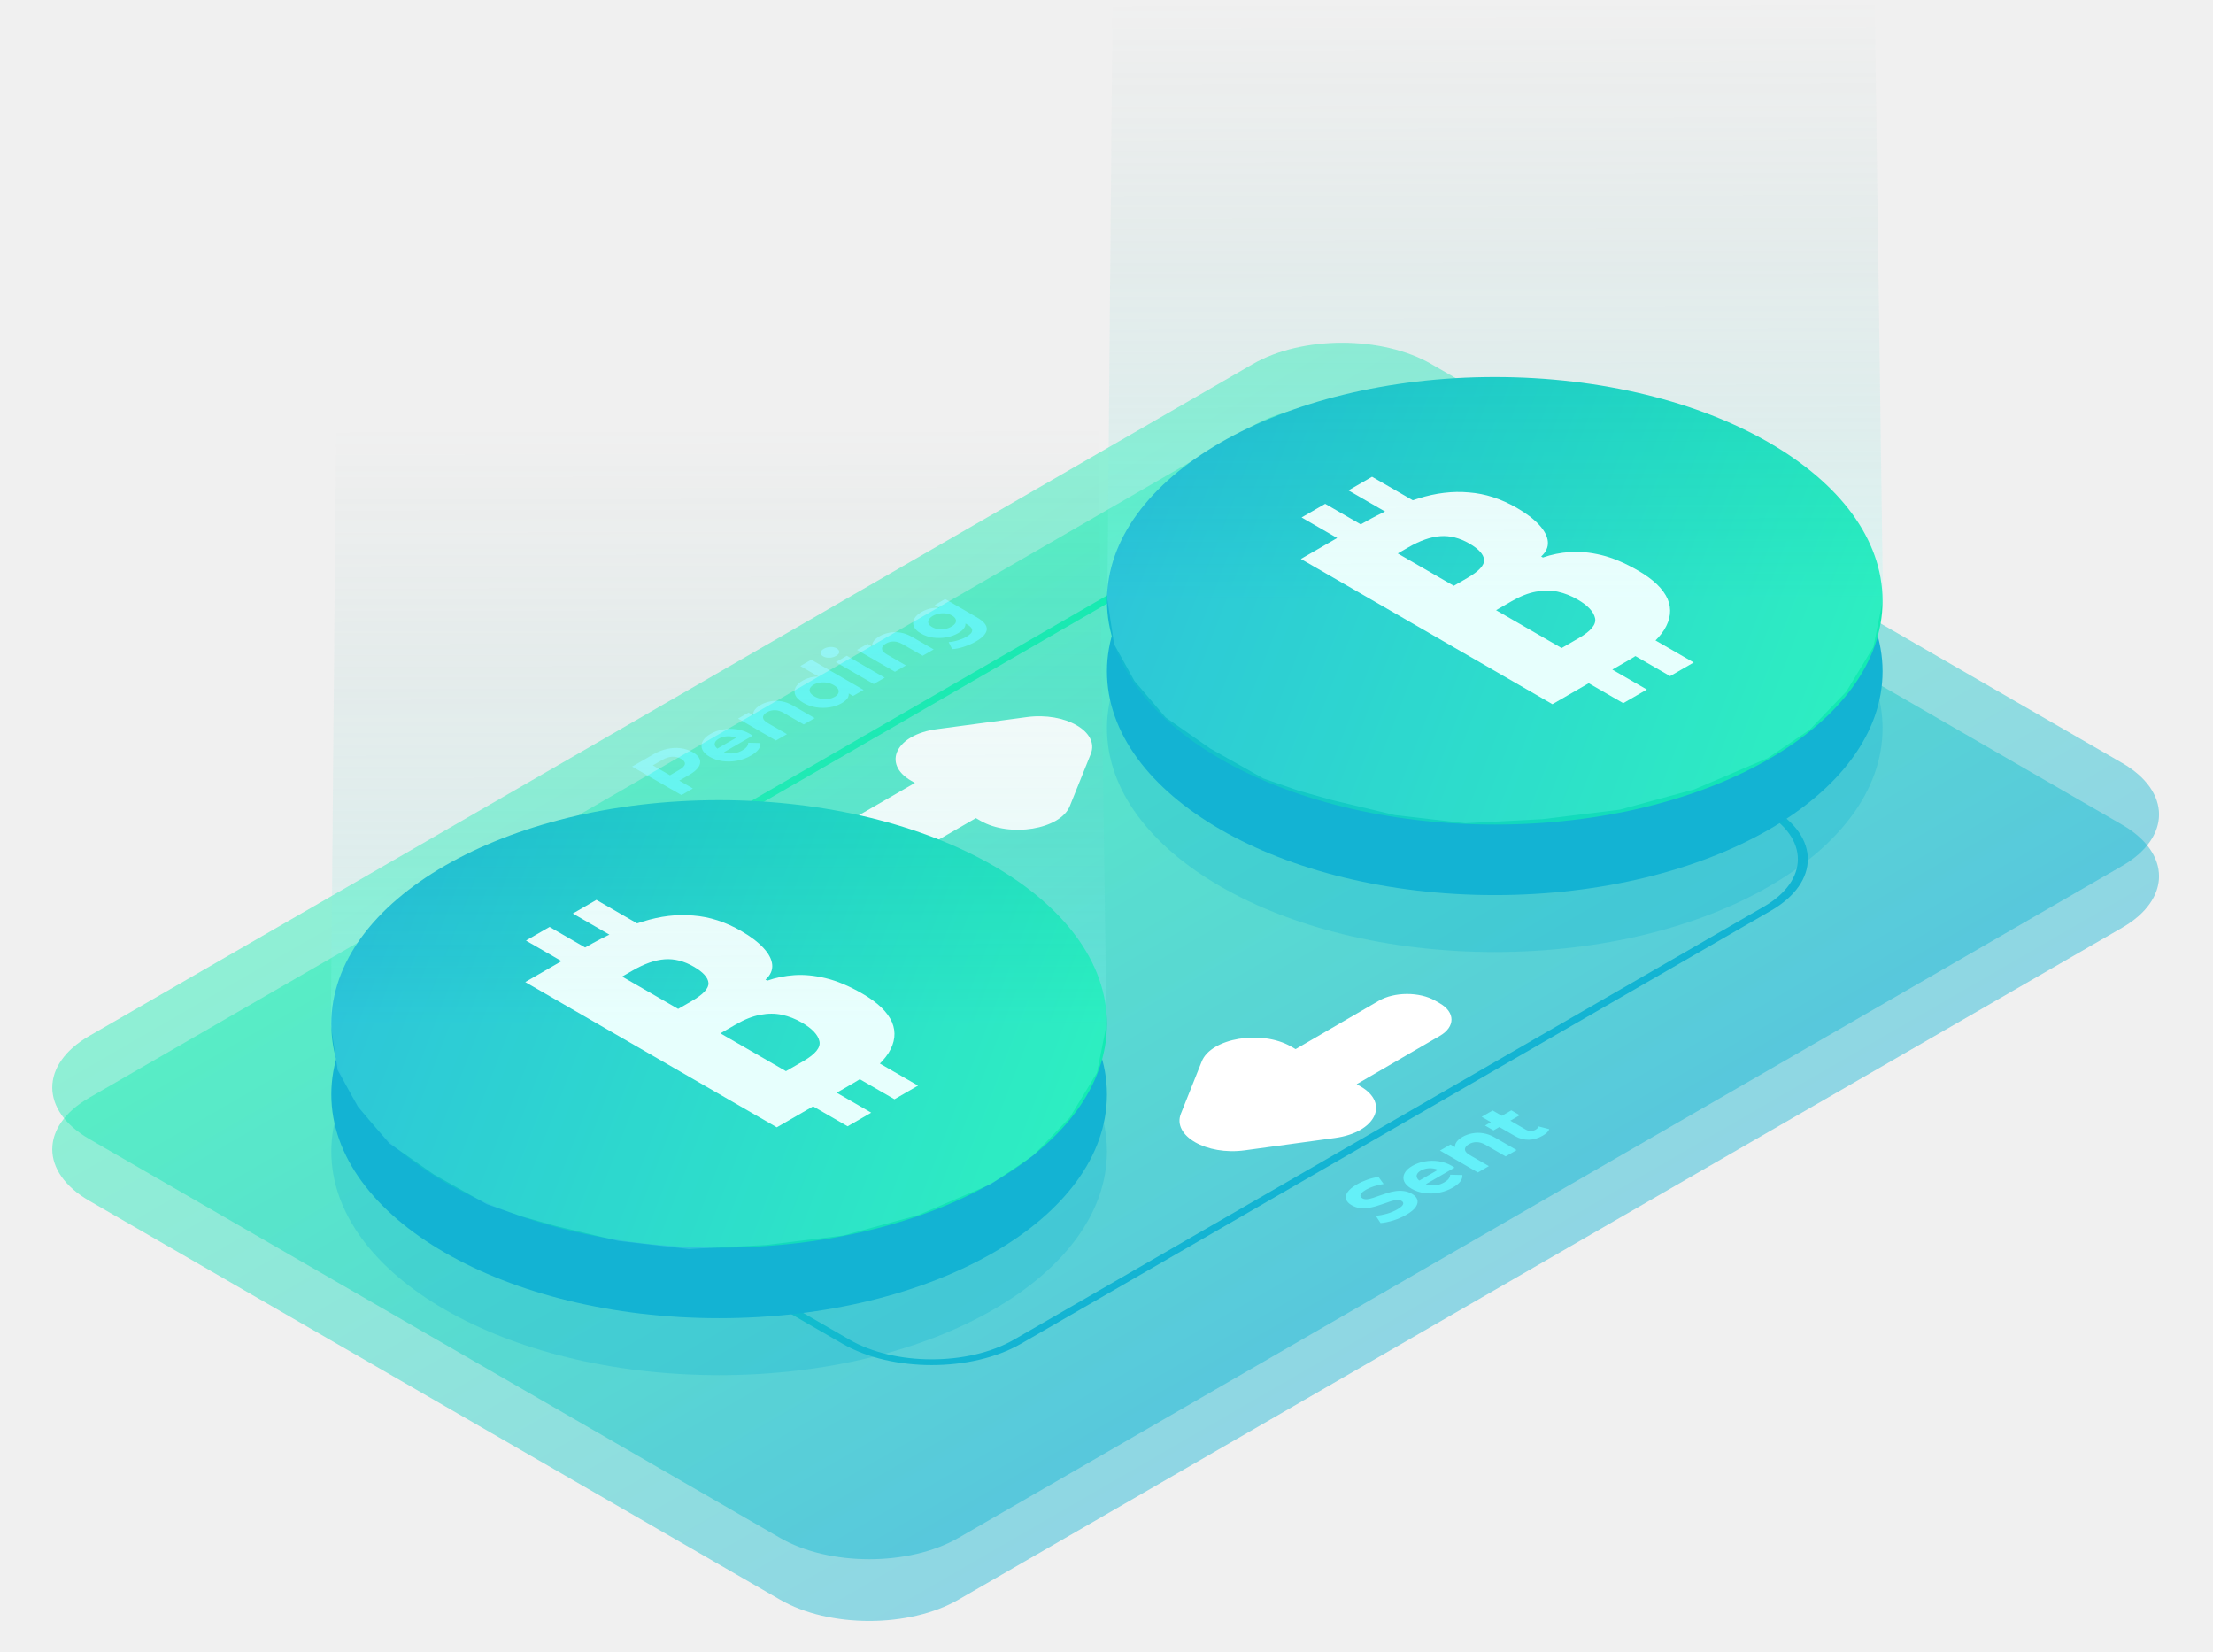
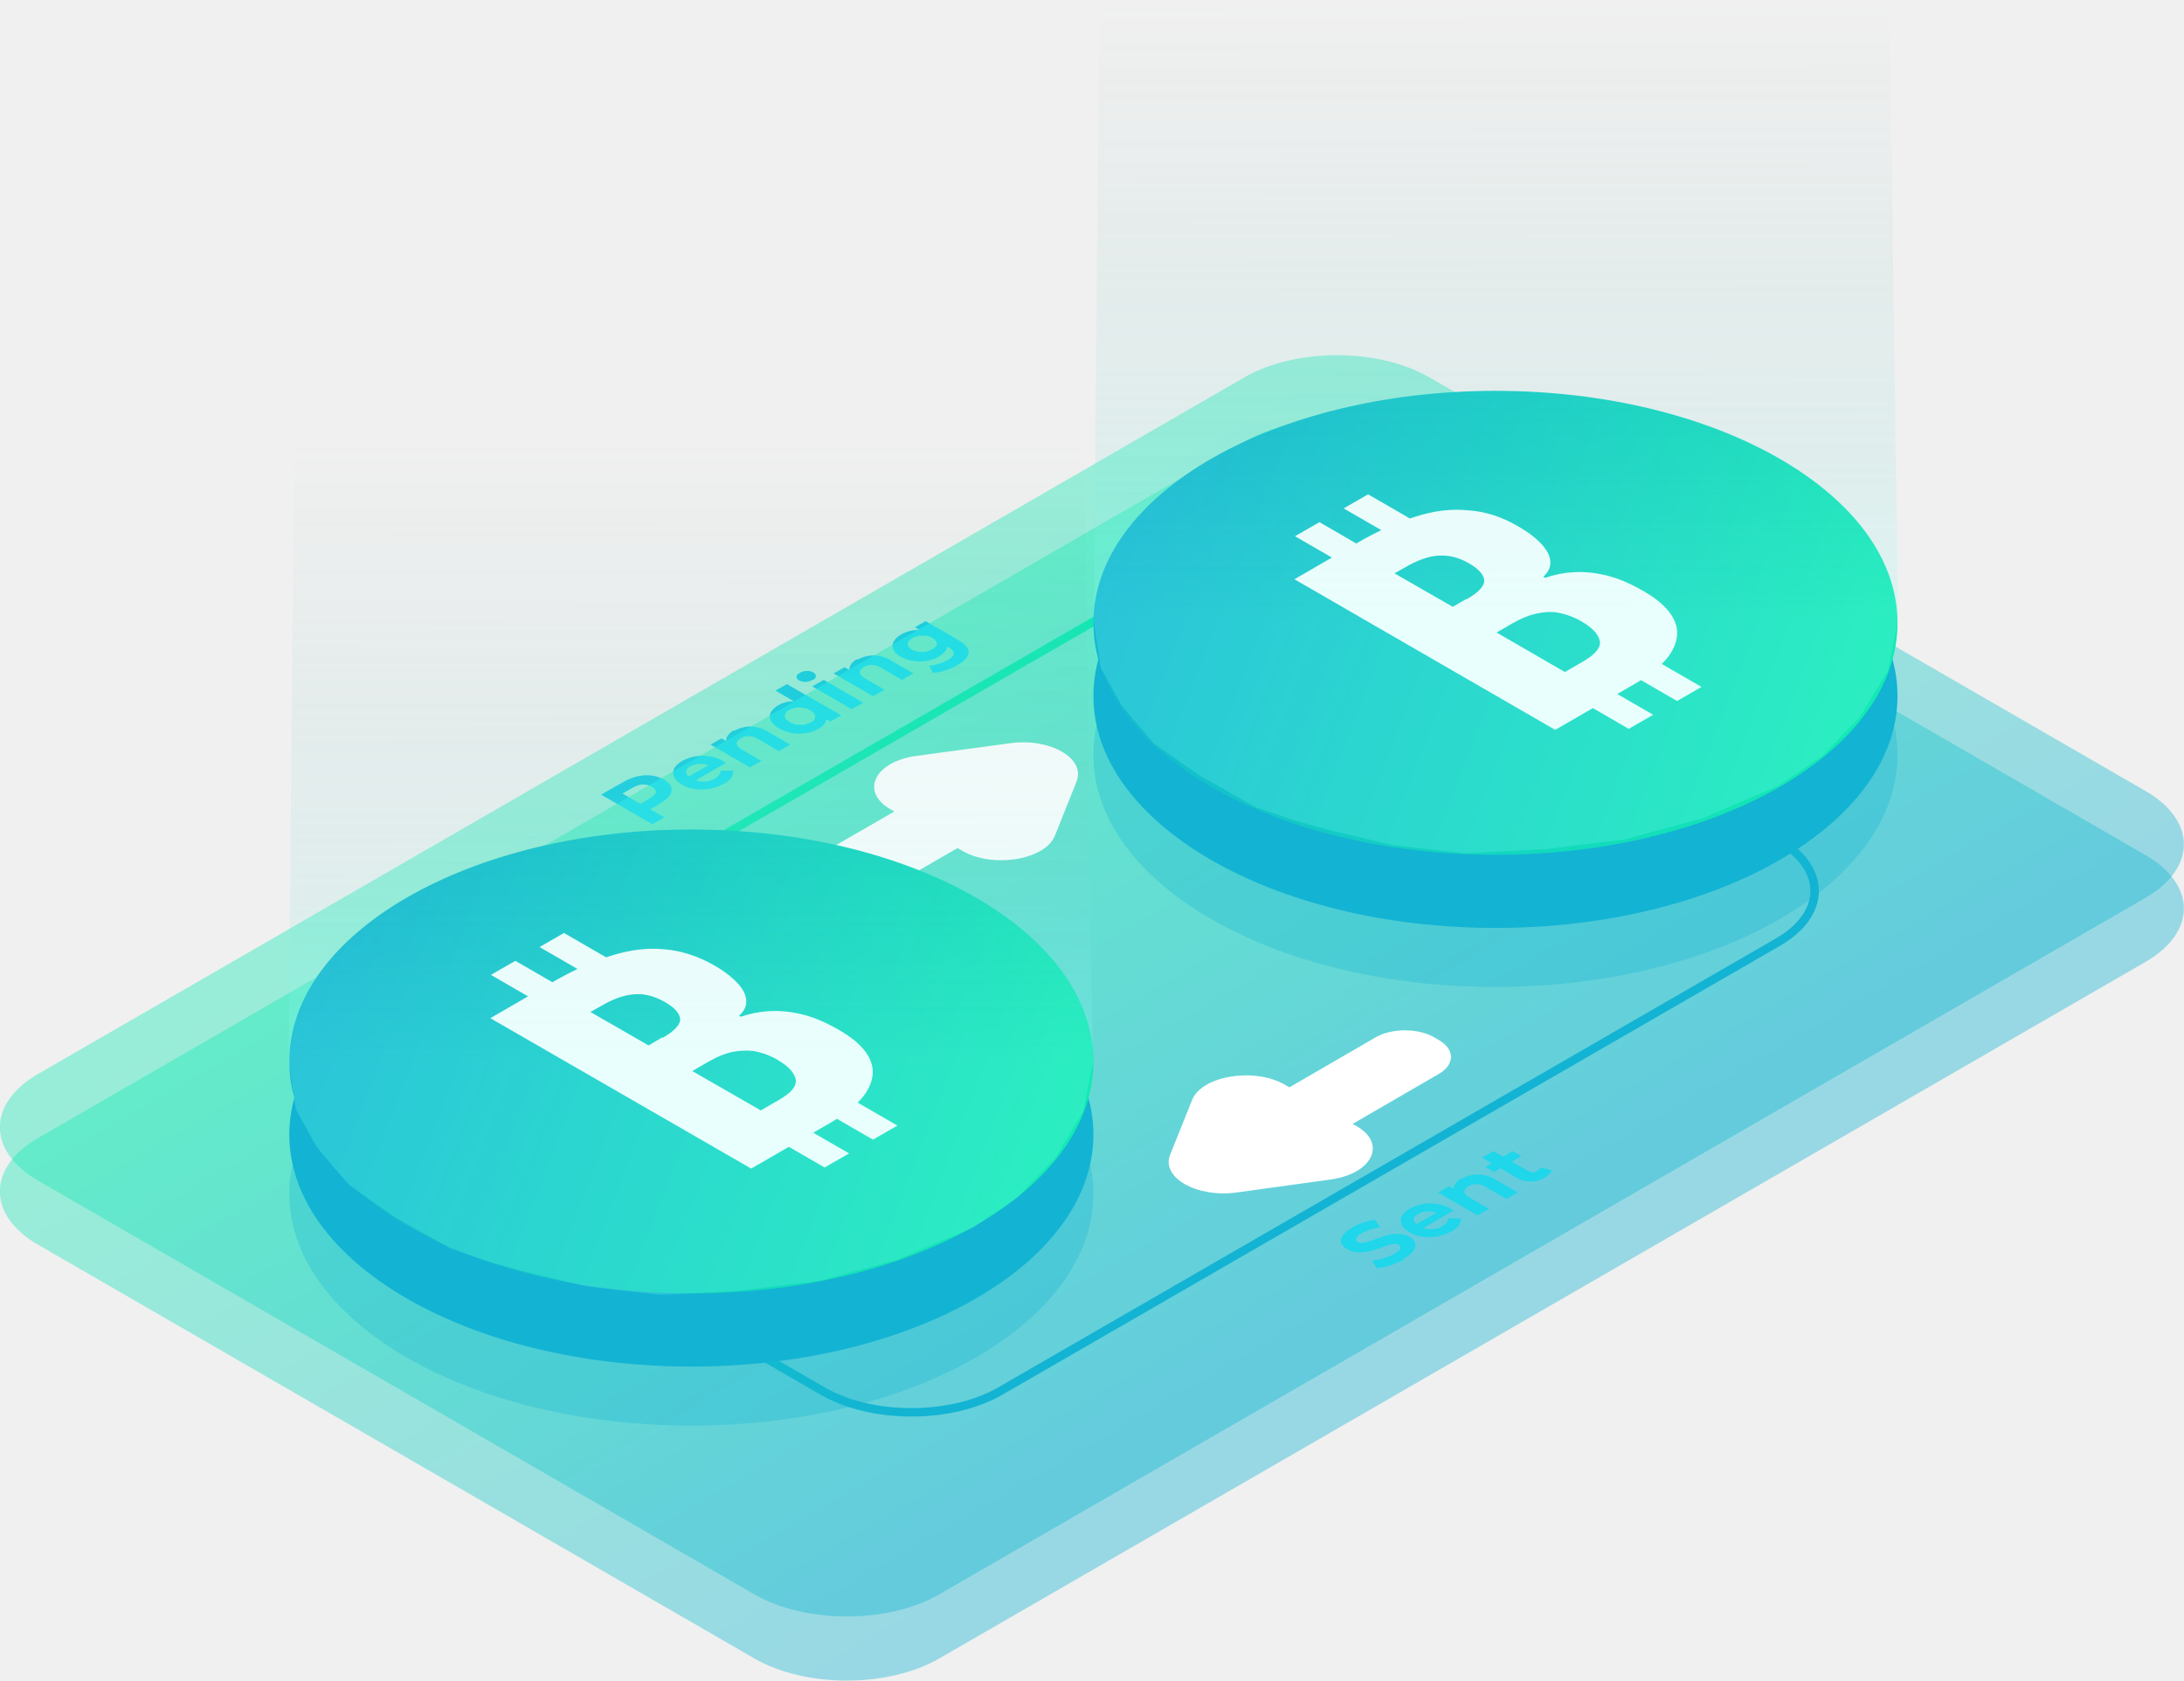
- <svg xmlns="http://www.w3.org/2000/svg" width="816" height="609" viewBox="0 0 816 609" fill="none">
-   <rect width="571.419" height="370.1" rx="38" transform="matrix(0.866025 -0.5 0.866025 0.5 0 423.709)" fill="url(#paint0_linear_149_9)" fill-opacity="0.44" />
-   <rect width="571.419" height="370.1" rx="38" transform="matrix(0.866025 -0.5 0.866025 0.5 0 400.931)" fill="url(#paint1_linear_149_9)" fill-opacity="0.44" />
-   <rect x="2.598" width="392.288" height="254.551" rx="36.5" transform="matrix(0.866025 -0.5 0.866025 0.5 120.856 386.938)" stroke="url(#paint2_linear_149_9)" stroke-width="3" />
-   <path fill-rule="evenodd" clip-rule="evenodd" d="M402.207 277.948C405.487 269.791 392.816 262.475 378.688 264.369L345.409 268.829C330.428 270.837 325.109 281.571 335.984 287.85L337.357 288.642L306.64 306.377C300.9 309.69 300.9 315.063 306.64 318.377L308.347 319.362C314.086 322.676 323.392 322.676 329.131 319.362L359.848 301.628L361.537 302.603C372.413 308.882 391.004 305.811 394.482 297.161L402.207 277.948Z" fill="white" />
-   <path fill-rule="evenodd" clip-rule="evenodd" d="M435.433 410.587C432.175 418.753 444.867 426.034 458.989 424.102L492.256 419.551C507.232 417.502 512.521 406.754 501.629 400.505L500.254 399.716L530.923 381.898C536.653 378.568 536.639 373.196 530.89 369.898L529.181 368.917C523.432 365.619 514.127 365.644 508.396 368.974L477.727 386.792L476.036 385.821C465.143 379.572 446.56 382.694 443.106 391.353L435.433 410.587Z" fill="white" />
-   <ellipse cx="265.164" cy="424.5" rx="143" ry="82.5" fill="#13B3D3" fill-opacity="0.29" />
-   <ellipse cx="265.164" cy="403.5" rx="143" ry="82.5" fill="#13B3D3" />
-   <ellipse cx="265.164" cy="377.5" rx="143" ry="82.5" fill="url(#paint3_linear_149_9)" />
-   <g style="mix-blend-mode:screen" filter="url(#filter0_d_149_9)">
-     <path d="M233.688 349.771L211.215 336.796L219.918 331.771L242.392 344.746L233.688 349.771ZM216.411 359.746L193.938 346.771L202.641 341.746L225.114 354.721L216.411 359.746ZM329.817 405.271L307.344 392.296L316.047 387.271L338.521 400.246L329.817 405.271ZM312.54 415.246L290.066 402.271L298.77 397.246L321.243 410.221L312.54 415.246ZM286.429 415.621L193.678 362.071L216.021 349.171C223.469 344.871 230.441 341.746 236.936 339.796C243.431 337.746 249.666 336.996 255.642 337.546C261.617 337.996 267.506 339.896 273.309 343.246C276.773 345.246 279.501 347.321 281.493 349.471C283.485 351.621 284.567 353.696 284.74 355.696C284.914 357.696 284.091 359.521 282.272 361.171L282.922 361.546C286.039 360.446 289.374 359.771 292.924 359.521C296.475 359.271 300.329 359.646 304.486 360.646C308.643 361.646 313.146 363.546 317.996 366.346C323.625 369.596 327.262 373.096 328.908 376.846C330.466 380.546 330.033 384.346 327.609 388.246C325.184 392.046 320.854 395.746 314.618 399.346L286.429 415.621ZM254.992 369.121C259.322 366.621 261.401 364.371 261.228 362.371C261.055 360.371 259.236 358.371 255.772 356.371C252.221 354.321 248.67 353.421 245.12 353.671C241.569 353.921 237.629 355.296 233.298 357.796L229.401 360.046L250.056 371.971L254.992 369.121ZM265.644 380.971L289.807 394.921L296.172 391.246C300.675 388.646 302.667 386.196 302.147 383.896C301.628 381.496 299.463 379.196 295.652 376.996C293.314 375.646 290.889 374.696 288.378 374.146C285.866 373.596 283.181 373.596 280.324 374.146C277.552 374.646 274.565 375.821 271.36 377.671L265.644 380.971Z" fill="white" />
-   </g>
-   <ellipse cx="551.164" cy="268.5" rx="143" ry="82.5" fill="#13B3D3" fill-opacity="0.29" />
-   <ellipse cx="551.164" cy="247.5" rx="143" ry="82.5" fill="#13B3D3" />
-   <ellipse cx="551.164" cy="221.5" rx="143" ry="82.5" fill="url(#paint4_linear_149_9)" />
-   <g style="mix-blend-mode:screen" filter="url(#filter1_d_149_9)">
-     <path d="M519.688 193.771L497.215 180.796L505.918 175.771L528.392 188.746L519.688 193.771ZM502.411 203.746L479.938 190.771L488.641 185.746L511.114 198.721L502.411 203.746ZM615.817 249.271L593.344 236.296L602.047 231.271L624.521 244.246L615.817 249.271ZM598.54 259.246L576.066 246.271L584.77 241.246L607.243 254.221L598.54 259.246ZM572.429 259.621L479.678 206.071L502.021 193.171C509.469 188.871 516.441 185.746 522.936 183.796C529.431 181.746 535.666 180.996 541.642 181.546C547.617 181.996 553.506 183.896 559.309 187.246C562.773 189.246 565.501 191.321 567.493 193.471C569.485 195.621 570.567 197.696 570.74 199.696C570.914 201.696 570.091 203.521 568.272 205.171L568.922 205.546C572.039 204.446 575.374 203.771 578.924 203.521C582.475 203.271 586.329 203.646 590.486 204.646C594.643 205.646 599.146 207.546 603.996 210.346C609.625 213.596 613.262 217.096 614.908 220.846C616.466 224.546 616.033 228.346 613.609 232.246C611.184 236.046 606.854 239.746 600.618 243.346L572.429 259.621ZM540.992 213.121C545.322 210.621 547.401 208.371 547.228 206.371C547.055 204.371 545.236 202.371 541.772 200.371C538.221 198.321 534.67 197.421 531.12 197.671C527.569 197.921 523.629 199.296 519.298 201.796L515.401 204.046L536.056 215.971L540.992 213.121ZM551.644 224.971L575.807 238.921L582.172 235.246C586.675 232.646 588.667 230.196 588.147 227.896C587.628 225.496 585.463 223.196 581.652 220.996C579.314 219.646 576.889 218.696 574.378 218.146C571.866 217.596 569.181 217.596 566.324 218.146C563.552 218.646 560.565 219.821 557.36 221.671L551.644 224.971Z" fill="white" />
-   </g>
-   <g style="mix-blend-mode:screen" filter="url(#filter2_d_149_9)">
-     <path d="M518.558 447.856C517.104 448.696 515.519 449.391 513.804 449.941C512.072 450.481 510.487 450.806 509.05 450.916L507.309 448.261C508.642 448.131 510.019 447.866 511.44 447.466C512.86 447.046 514.116 446.521 515.207 445.891C516.038 445.411 516.627 444.981 516.974 444.601C517.32 444.201 517.467 443.846 517.415 443.536C517.363 443.226 517.147 442.961 516.766 442.741C516.281 442.461 515.709 442.351 515.051 442.411C514.376 442.461 513.639 442.616 512.843 442.876C512.029 443.126 511.163 443.426 510.245 443.776C509.327 444.106 508.365 444.421 507.361 444.721C506.374 445.011 505.378 445.226 504.373 445.366C503.368 445.506 502.355 445.511 501.333 445.381C500.329 445.241 499.341 444.891 498.371 444.331C497.332 443.731 496.665 443.026 496.371 442.216C496.076 441.386 496.241 440.501 496.865 439.561C497.488 438.601 498.657 437.626 500.372 436.636C501.515 435.976 502.78 435.406 504.165 434.926C505.533 434.436 506.91 434.101 508.296 433.921L510.193 436.516C508.859 436.726 507.655 437.011 506.581 437.371C505.49 437.721 504.538 438.131 503.723 438.601C502.909 439.071 502.338 439.511 502.009 439.921C501.68 440.331 501.558 440.691 501.645 441.001C501.714 441.301 501.948 441.566 502.346 441.796C502.814 442.066 503.386 442.176 504.061 442.126C504.719 442.066 505.447 441.906 506.244 441.646C507.04 441.386 507.898 441.091 508.816 440.761C509.751 440.421 510.704 440.101 511.674 439.801C512.661 439.491 513.657 439.266 514.661 439.126C515.666 438.986 516.671 438.986 517.675 439.126C518.697 439.256 519.684 439.596 520.637 440.146C521.659 440.736 522.308 441.441 522.586 442.261C522.863 443.081 522.689 443.971 522.066 444.931C521.46 445.881 520.291 446.856 518.558 447.856ZM535.698 437.84C534.104 438.76 532.39 439.39 530.554 439.73C528.735 440.06 526.96 440.105 525.228 439.865C523.478 439.615 521.911 439.09 520.525 438.29C519.122 437.48 518.204 436.58 517.771 435.59C517.338 434.58 517.381 433.575 517.901 432.575C518.403 431.565 519.365 430.65 520.785 429.83C522.153 429.04 523.677 428.5 525.358 428.21C527.038 427.9 528.744 427.875 530.476 428.135C532.19 428.385 533.801 428.945 535.308 429.815C535.464 429.905 535.637 430.015 535.828 430.145C536.001 430.265 536.166 430.38 536.321 430.49L524.968 437.045L522.604 435.68L531.827 430.355L530.969 431.66C530.242 431.24 529.462 430.96 528.631 430.82C527.8 430.68 526.977 430.675 526.163 430.805C525.332 430.925 524.569 431.185 523.877 431.585C523.184 431.985 522.725 432.43 522.5 432.92C522.274 433.39 522.292 433.87 522.552 434.36C522.794 434.84 523.288 435.295 524.033 435.725L524.656 436.085C525.418 436.525 526.258 436.82 527.176 436.97C528.094 437.1 529.012 437.08 529.93 436.91C530.848 436.72 531.723 436.385 532.554 435.905C533.299 435.475 533.836 435.035 534.165 434.585C534.511 434.125 534.693 433.63 534.711 433.1L539.205 433.205C539.292 433.995 539.049 434.785 538.478 435.575C537.889 436.355 536.962 437.11 535.698 437.84ZM539.254 419.167C540.362 418.527 541.575 418.087 542.891 417.847C544.207 417.587 545.576 417.577 546.996 417.817C548.399 418.047 549.81 418.572 551.231 419.392L559.233 424.012L555.18 426.352L547.801 422.092C546.675 421.442 545.593 421.107 544.554 421.087C543.532 421.057 542.57 421.302 541.67 421.822C541.029 422.192 540.587 422.607 540.345 423.067C540.102 423.507 540.111 423.972 540.371 424.462C540.648 424.942 541.219 425.432 542.085 425.932L548.996 429.922L544.943 432.262L530.966 424.192L534.837 421.957L538.708 424.192L536.811 423.937C536.378 423.107 536.378 422.277 536.811 421.447C537.244 420.617 538.058 419.857 539.254 419.167ZM568.83 418.711C567.185 419.661 565.487 420.161 563.738 420.211C561.971 420.251 560.257 419.791 558.594 418.831L546.331 411.751L550.384 409.411L562.595 416.461C563.184 416.801 563.799 416.976 564.439 416.986C565.063 416.986 565.643 416.831 566.18 416.521C566.821 416.151 567.193 415.736 567.297 415.276L571.246 416.296C571.125 416.706 570.848 417.126 570.415 417.556C569.982 417.966 569.454 418.351 568.83 418.711ZM550.696 416.761L547.578 414.961L557.269 409.366L560.386 411.166L550.696 416.761Z" fill="#13B3D3" />
-   </g>
-   <g style="mix-blend-mode:screen" filter="url(#filter3_d_149_9)">
-     <path d="M251.271 293.126L233.085 282.626L240.957 278.081C242.585 277.141 244.256 276.486 245.971 276.116C247.668 275.736 249.331 275.646 250.959 275.846C252.587 276.046 254.086 276.541 255.454 277.331C256.805 278.111 257.654 278.971 258 279.911C258.347 280.851 258.199 281.816 257.558 282.806C256.9 283.786 255.757 284.746 254.129 285.686L248.595 288.881L248.569 286.706L255.48 290.696L251.271 293.126ZM249.037 286.976L245.166 286.901L250.466 283.841C251.765 283.091 252.458 282.371 252.544 281.681C252.631 280.991 252.18 280.361 251.193 279.791C250.189 279.211 249.089 278.946 247.894 278.996C246.699 279.046 245.451 279.446 244.152 280.196L238.852 283.256L238.722 281.021L249.037 286.976ZM276.88 278.58C275.286 279.5 273.572 280.13 271.736 280.47C269.917 280.8 268.142 280.845 266.41 280.605C264.66 280.355 263.093 279.83 261.707 279.03C260.304 278.22 259.386 277.32 258.953 276.33C258.52 275.32 258.563 274.315 259.083 273.315C259.585 272.305 260.547 271.39 261.967 270.57C263.335 269.78 264.859 269.24 266.54 268.95C268.22 268.64 269.926 268.615 271.658 268.875C273.372 269.125 274.983 269.685 276.49 270.555C276.646 270.645 276.819 270.755 277.01 270.885C277.183 271.005 277.348 271.12 277.503 271.23L266.15 277.785L263.786 276.42L273.009 271.095L272.151 272.4C271.424 271.98 270.644 271.7 269.813 271.56C268.982 271.42 268.159 271.415 267.345 271.545C266.514 271.665 265.751 271.925 265.059 272.325C264.366 272.725 263.907 273.17 263.682 273.66C263.456 274.13 263.474 274.61 263.734 275.1C263.976 275.58 264.47 276.035 265.214 276.465L265.838 276.825C266.6 277.265 267.44 277.56 268.358 277.71C269.276 277.84 270.194 277.82 271.112 277.65C272.03 277.46 272.905 277.125 273.736 276.645C274.481 276.215 275.018 275.775 275.347 275.325C275.693 274.865 275.875 274.37 275.893 273.84L280.387 273.945C280.474 274.735 280.231 275.525 279.66 276.315C279.071 277.095 278.144 277.85 276.88 278.58ZM280.436 259.908C281.544 259.268 282.757 258.828 284.073 258.588C285.389 258.328 286.758 258.318 288.178 258.558C289.581 258.788 290.992 259.313 292.413 260.133L300.415 264.753L296.362 267.093L288.983 262.833C287.857 262.183 286.775 261.848 285.736 261.828C284.714 261.798 283.752 262.043 282.852 262.563C282.211 262.933 281.769 263.348 281.527 263.808C281.284 264.248 281.293 264.713 281.553 265.203C281.83 265.683 282.401 266.173 283.267 266.673L290.178 270.663L286.125 273.003L272.148 264.933L276.019 262.698L279.89 264.933L277.993 264.678C277.56 263.848 277.56 263.018 277.993 262.188C278.426 261.358 279.24 260.598 280.436 259.908ZM310.399 259.228C309.083 259.988 307.602 260.503 305.957 260.773C304.294 261.033 302.614 261.033 300.917 260.773C299.236 260.503 297.669 259.948 296.214 259.108C294.742 258.258 293.772 257.348 293.304 256.378C292.854 255.398 292.862 254.433 293.33 253.483C293.798 252.533 294.69 251.678 296.006 250.918C297.184 250.238 298.474 249.793 299.877 249.583C301.28 249.373 302.752 249.433 304.294 249.763C305.836 250.093 307.429 250.733 309.074 251.683C310.703 252.623 311.82 253.538 312.426 254.428C313.015 255.308 313.127 256.153 312.764 256.963C312.417 257.763 311.629 258.518 310.399 259.228ZM307.775 256.903C308.434 256.523 308.875 256.088 309.1 255.598C309.326 255.108 309.308 254.608 309.048 254.098C308.789 253.568 308.26 253.073 307.464 252.613C306.65 252.143 305.792 251.838 304.892 251.698C304.008 251.548 303.142 251.538 302.293 251.668C301.445 251.798 300.691 252.053 300.033 252.433C299.358 252.823 298.907 253.263 298.682 253.753C298.457 254.243 298.466 254.748 298.708 255.268C298.968 255.778 299.505 256.268 300.319 256.738C301.116 257.198 301.964 257.508 302.865 257.668C303.766 257.808 304.64 257.813 305.489 257.683C306.338 257.553 307.1 257.293 307.775 256.903ZM314.556 256.588L311.699 254.938L307.62 252.493L303.229 250.258L295.097 245.563L299.15 243.223L318.428 254.353L314.556 256.588ZM322.179 252.187L308.201 244.117L312.254 241.777L326.232 249.847L322.179 252.187ZM308.279 241.822C307.534 242.252 306.712 242.477 305.811 242.497C304.91 242.517 304.139 242.342 303.499 241.972C302.858 241.602 302.555 241.157 302.589 240.637C302.624 240.117 303.014 239.642 303.758 239.212C304.503 238.782 305.317 238.552 306.201 238.522C307.067 238.482 307.82 238.647 308.461 239.017C309.136 239.407 309.465 239.867 309.448 240.397C309.431 240.907 309.041 241.382 308.279 241.822ZM324.303 234.58C325.412 233.94 326.624 233.5 327.941 233.26C329.257 233 330.625 232.99 332.046 233.23C333.449 233.46 334.86 233.985 336.281 234.805L344.283 239.425L340.23 241.765L332.851 237.505C331.725 236.855 330.643 236.52 329.604 236.5C328.582 236.47 327.62 236.715 326.72 237.235C326.079 237.605 325.637 238.02 325.395 238.48C325.152 238.92 325.161 239.385 325.421 239.875C325.698 240.355 326.269 240.845 327.135 241.345L334.046 245.335L329.993 247.675L316.016 239.605L319.887 237.37L323.758 239.605L321.861 239.35C321.428 238.52 321.428 237.69 321.861 236.86C322.294 236.03 323.108 235.27 324.303 234.58ZM359.879 236.481C358.563 237.241 357.125 237.881 355.566 238.401C354.042 238.921 352.553 239.231 351.098 239.331L349.799 236.721C350.873 236.661 351.998 236.451 353.176 236.091C354.389 235.731 355.437 235.296 356.32 234.786C357.757 233.956 358.476 233.171 358.476 232.431C358.494 231.681 357.87 230.941 356.606 230.211L354.501 228.996L351.254 226.821L347.668 224.811L344.655 223.071L348.5 220.851L360.139 227.571C362.737 229.071 363.976 230.566 363.854 232.056C363.733 233.546 362.408 235.021 359.879 236.481ZM353.332 233.421C352.033 234.171 350.578 234.691 348.967 234.981C347.357 235.251 345.728 235.281 344.083 235.071C342.437 234.841 340.939 234.336 339.588 233.556C338.22 232.766 337.345 231.901 336.964 230.961C336.583 230.001 336.635 229.061 337.12 228.141C337.622 227.211 338.523 226.371 339.822 225.621C341 224.941 342.282 224.481 343.667 224.241C345.036 223.991 346.473 224.011 347.98 224.301C349.47 224.581 350.994 225.171 352.553 226.071C354.094 226.961 355.116 227.841 355.618 228.711C356.103 229.571 356.138 230.401 355.722 231.201C355.307 232.001 354.51 232.741 353.332 233.421ZM350.812 231.036C351.522 230.626 352.016 230.181 352.293 229.701C352.553 229.211 352.579 228.726 352.371 228.246C352.163 227.766 351.721 227.331 351.046 226.941C350.353 226.541 349.6 226.286 348.785 226.176C347.954 226.056 347.123 226.076 346.291 226.236C345.443 226.386 344.663 226.666 343.953 227.076C343.243 227.486 342.758 227.936 342.498 228.426C342.221 228.906 342.178 229.391 342.368 229.881C342.559 230.351 343 230.786 343.693 231.186C344.369 231.576 345.122 231.831 345.954 231.951C346.802 232.061 347.651 232.041 348.5 231.891C349.331 231.731 350.102 231.446 350.812 231.036Z" fill="#13B3D3" />
-   </g>
-   <path d="M408 378L404.46 395.5L394.46 412L381 426L365.5 436.5L338.5 448L310.96 455.5L282.5 459L253.962 460.5L228 457.5L204.96 452L192.5 448.5L179.539 444L160 433L143.5 421.5L131.96 408L124.5 394.5L122 378L123.934 157.4L404.934 157L408 378Z" fill="url(#paint5_linear_149_9)" fill-opacity="0.21" />
-   <path d="M694.312 221.004L690.773 238.504L680.773 255.004L667.312 269.004L651.812 279.504L624.812 291.004L597.273 298.504L568.812 302.004L540.274 303.505L514.312 300.504L491.273 295.004L478.812 291.504L465.852 287.004L446.312 276.004L429.812 264.504L418.273 251.004L410.812 237.504L408.312 221.004L410.247 0.405L691.247 0.004L694.312 221.004Z" fill="url(#paint6_linear_149_9)" fill-opacity="0.21" />
+ <svg xmlns="http://www.w3.org/2000/svg" version="1.1" viewBox="0 0 776.8 597.6">
  <defs>
-     <filter id="filter0_d_149_9" x="176.555" y="320.746" width="185.062" height="110.225" filterUnits="userSpaceOnUse" color-interpolation-filters="sRGB">
-       <feFlood flood-opacity="0" result="BackgroundImageFix" />
-       <feColorMatrix in="SourceAlpha" type="matrix" values="0 0 0 0 0 0 0 0 0 0 0 0 0 0 0 0 0 0 127 0" result="hardAlpha" />
-       <feOffset dy="4" />
-       <feGaussianBlur stdDeviation="2" />
-       <feComposite in2="hardAlpha" operator="out" />
-       <feColorMatrix type="matrix" values="0 0 0 0 0 0 0 0 0 0 0 0 0 0 0 0 0 0 0.25 0" />
-       <feBlend mode="normal" in2="BackgroundImageFix" result="effect1_dropShadow_149_9" />
-       <feBlend mode="normal" in="SourceGraphic" in2="effect1_dropShadow_149_9" result="shape" />
-     </filter>
-     <filter id="filter1_d_149_9" x="462.555" y="164.746" width="185.062" height="110.225" filterUnits="userSpaceOnUse" color-interpolation-filters="sRGB">
-       <feFlood flood-opacity="0" result="BackgroundImageFix" />
-       <feColorMatrix in="SourceAlpha" type="matrix" values="0 0 0 0 0 0 0 0 0 0 0 0 0 0 0 0 0 0 127 0" result="hardAlpha" />
-       <feOffset dy="4" />
-       <feGaussianBlur stdDeviation="2" />
-       <feComposite in2="hardAlpha" operator="out" />
-       <feColorMatrix type="matrix" values="0 0 0 0 0 0 0 0 0 0 0 0 0 0 0 0 0 0 0.25 0" />
-       <feBlend mode="normal" in2="BackgroundImageFix" result="effect1_dropShadow_149_9" />
-       <feBlend mode="normal" in="SourceGraphic" in2="effect1_dropShadow_149_9" result="shape" />
-     </filter>
-     <filter id="filter2_d_149_9" x="488.344" y="406.006" width="87.891" height="54.124" filterUnits="userSpaceOnUse" color-interpolation-filters="sRGB">
-       <feFlood flood-opacity="0" result="BackgroundImageFix" />
-       <feColorMatrix in="SourceAlpha" type="matrix" values="0 0 0 0 0 0 0 0 0 0 0 0 0 0 0 0 0 0 127 0" result="hardAlpha" />
-       <feOffset dy="4" />
-       <feGaussianBlur stdDeviation="2" />
-       <feComposite in2="hardAlpha" operator="out" />
-       <feColorMatrix type="matrix" values="0 0 0 0 0 0 0 0 0 0 0 0 0 0 0 0 0 0 0.25 0" />
-       <feBlend mode="normal" in2="BackgroundImageFix" result="effect1_dropShadow_149_9" />
-       <feBlend mode="normal" in="SourceGraphic" in2="effect1_dropShadow_149_9" result="shape" />
-     </filter>
-     <filter id="filter3_d_149_9" x="226.828" y="217.116" width="144.898" height="87.04" filterUnits="userSpaceOnUse" color-interpolation-filters="sRGB">
-       <feFlood flood-opacity="0" result="BackgroundImageFix" />
-       <feColorMatrix in="SourceAlpha" type="matrix" values="0 0 0 0 0 0 0 0 0 0 0 0 0 0 0 0 0 0 127 0" result="hardAlpha" />
-       <feOffset dy="4" />
-       <feGaussianBlur stdDeviation="2" />
-       <feComposite in2="hardAlpha" operator="out" />
-       <feColorMatrix type="matrix" values="0 0 0 0 0 0 0 0 0 0 0 0 0 0 0 0 0 0 0.25 0" />
-       <feBlend mode="normal" in2="BackgroundImageFix" result="effect1_dropShadow_149_9" />
-       <feBlend mode="normal" in="SourceGraphic" in2="effect1_dropShadow_149_9" result="shape" />
-     </filter>
-     <linearGradient id="paint0_linear_149_9" x1="285.709" y1="0" x2="285.709" y2="370.1" gradientUnits="userSpaceOnUse">
-       <stop stop-color="#13EDB1" />
-       <stop offset="1" stop-color="#13B3D3" />
+     <style>
+       .cls-1 {
+         fill-opacity: .3;
+       }
+ 
+       .cls-1, .cls-2 {
+         fill: #13b3d3;
+       }
+ 
+       .cls-3 {
+         fill-rule: evenodd;
+       }
+ 
+       .cls-3, .cls-4 {
+         fill: #fff;
+       }
+ 
+       .cls-5 {
+         fill: url(#linear-gradient-5);
+       }
+ 
+       .cls-6 {
+         fill: url(#linear-gradient-4);
+       }
+ 
+       .cls-7 {
+         fill: none;
+         stroke: url(#linear-gradient-3);
+         stroke-width: 3px;
+       }
+ 
+       .cls-8 {
+         isolation: isolate;
+       }
+ 
+       .cls-9 {
+         mix-blend-mode: screen;
+       }
+ 
+       .cls-10 {
+         fill: url(#linear-gradient);
+       }
+ 
+       .cls-10, .cls-11 {
+         fill-opacity: .4;
+       }
+ 
+       .cls-12 {
+         fill: url(#linear-gradient-6);
+       }
+ 
+       .cls-12, .cls-13 {
+         fill-opacity: .2;
+       }
+ 
+       .cls-13 {
+         fill: url(#linear-gradient-7);
+       }
+ 
+       .cls-11 {
+         fill: url(#linear-gradient-2);
+       }
+     </style>
+     <linearGradient id="linear-gradient" x1="15.9" y1="550.5" x2="15.9" y2="180.4" gradientTransform="translate(691.2 564.1) rotate(-30) scale(1 -.9) skewX(-26.6)" gradientUnits="userSpaceOnUse">
+       <stop offset="0" stop-color="#13edb1" />
+       <stop offset="1" stop-color="#13b3d3" />
    </linearGradient>
-     <linearGradient id="paint1_linear_149_9" x1="285.709" y1="0" x2="285.709" y2="370.1" gradientUnits="userSpaceOnUse">
-       <stop stop-color="#13EDB1" />
-       <stop offset="1" stop-color="#13B3D3" />
+     <linearGradient id="linear-gradient-2" x1="15.9" y1="550.5" x2="15.9" y2="180.4" gradientTransform="translate(691.2 541.3) rotate(-30) scale(1 -.9) skewX(-26.6)" gradientUnits="userSpaceOnUse">
+       <stop offset="0" stop-color="#13edb1" />
+       <stop offset="1" stop-color="#13b3d3" />
    </linearGradient>
-     <linearGradient id="paint2_linear_149_9" x1="197.644" y1="0" x2="197.644" y2="257.551" gradientUnits="userSpaceOnUse">
-       <stop stop-color="#13EDB1" />
-       <stop offset="1" stop-color="#13B3D3" />
+     <linearGradient id="linear-gradient-3" x1="-71.1" y1="550.5" x2="-71.1" y2="293" gradientTransform="translate(812 527.3) rotate(-30) scale(1 -.9) skewX(-26.6)" gradientUnits="userSpaceOnUse">
+       <stop offset="0" stop-color="#13edb1" />
+       <stop offset="1" stop-color="#13b3d3" />
    </linearGradient>
-     <linearGradient id="paint3_linear_149_9" x1="408.164" y1="432.673" x2="122.164" y2="322.327" gradientUnits="userSpaceOnUse">
-       <stop stop-color="#13EDB1" />
-       <stop offset="1" stop-color="#13B3D3" />
+     <linearGradient id="linear-gradient-4" x1="388.9" y1="177.3" x2="102.9" y2="287.7" gradientTransform="translate(0 610) scale(1 -1)" gradientUnits="userSpaceOnUse">
+       <stop offset="0" stop-color="#13edb1" />
+       <stop offset="1" stop-color="#13b3d3" />
    </linearGradient>
-     <linearGradient id="paint4_linear_149_9" x1="694.164" y1="276.673" x2="408.164" y2="166.327" gradientUnits="userSpaceOnUse">
-       <stop stop-color="#13EDB1" />
-       <stop offset="1" stop-color="#13B3D3" />
+     <linearGradient id="linear-gradient-5" x1="674.9" y1="333.3" x2="388.9" y2="443.7" gradientTransform="translate(0 610) scale(1 -1)" gradientUnits="userSpaceOnUse">
+       <stop offset="0" stop-color="#13edb1" />
+       <stop offset="1" stop-color="#13b3d3" />
    </linearGradient>
-     <linearGradient id="paint5_linear_149_9" x1="264.813" y1="377.2" x2="264.499" y2="157.201" gradientUnits="userSpaceOnUse">
-       <stop stop-color="#8DFFF8" />
+     <linearGradient id="linear-gradient-6" x1="245.7" y1="232.8" x2="245.4" y2="452.8" gradientTransform="translate(0 610) scale(1 -1)" gradientUnits="userSpaceOnUse">
+       <stop offset="0" stop-color="#8dfff8" />
      <stop offset="1" stop-color="#559995" stop-opacity="0" />
    </linearGradient>
-     <linearGradient id="paint6_linear_149_9" x1="551.125" y1="220.205" x2="550.811" y2="0.205" gradientUnits="userSpaceOnUse">
-       <stop stop-color="#8DFFF8" />
+     <linearGradient id="linear-gradient-7" x1="532" y1="389.8" x2="531.7" y2="609.8" gradientTransform="translate(0 610) scale(1 -1)" gradientUnits="userSpaceOnUse">
+       <stop offset="0" stop-color="#8dfff8" />
      <stop offset="1" stop-color="#559995" stop-opacity="0" />
    </linearGradient>
  </defs>
+   <g class="cls-8">
+     <g id="Layer_1">
+       <path class="cls-10" d="M13.6,404.7l429-247.7c18.2-10.5,47.6-10.5,65.8,0l254.7,147.1c18.2,10.5,18.2,27.5,0,38l-429,247.7c-18.2,10.5-47.6,10.5-65.8,0L13.6,442.7c-18.2-10.5-18.2-27.5,0-38Z" />
+       <path class="cls-11" d="M13.6,381.9l429-247.7c18.2-10.5,47.6-10.5,65.8,0l254.7,147.1c18.2,10.5,18.2,27.5,0,38l-429,247.7c-18.2,10.5-47.6,10.5-65.8,0L13.6,419.9c-18.2-10.5-18.2-27.5,0-38Z" />
+       <path class="cls-7" d="M135.4,367.4l276.5-159.6c17.5-10.1,45.8-10.1,63.2,0l157.2,90.8c17.5,10.1,17.5,26.4,0,36.5l-276.5,159.6c-17.5,10.1-45.8,10.1-63.2,0l-157.2-90.8c-17.5-10.1-17.5-26.4,0-36.5Z" />
+       <path class="cls-3" d="M382.9,277.9c3.3-8.2-9.4-15.5-23.5-13.6l-33.3,4.5c-15,2-20.3,12.7-9.4,19l1.4.8-30.7,17.7c-5.7,3.3-5.7,8.7,0,12l1.7,1c5.7,3.3,15,3.3,20.8,0l30.7-17.7,1.7,1c10.9,6.3,29.5,3.2,32.9-5.4l7.7-19.2Z" />
+       <path class="cls-3" d="M416.2,410.6c-3.3,8.2,9.4,15.4,23.6,13.5l33.3-4.6c15-2,20.3-12.8,9.4-19l-1.4-.8,30.7-17.8c5.7-3.3,5.7-8.7,0-12l-1.7-1c-5.7-3.3-15.1-3.3-20.8,0l-30.7,17.8-1.7-1c-10.9-6.2-29.5-3.1-32.9,5.5l-7.7,19.2Z" />
+       <ellipse class="cls-1" cx="245.9" cy="424.5" rx="143" ry="82.5" />
+       <ellipse class="cls-2" cx="245.9" cy="403.5" rx="143" ry="82.5" />
+       <ellipse class="cls-6" cx="245.9" cy="377.5" rx="143" ry="82.5" />
+       <g class="cls-9">
+         <path class="cls-4" d="M214.4,349.8l-22.5-13,8.7-5,22.5,13-8.7,5ZM197.1,359.7l-22.5-13,8.7-5,22.5,13-8.7,5ZM310.5,405.3l-22.5-13,8.7-5,22.5,13-8.7,5ZM293.3,415.2l-22.5-13,8.7-5,22.5,13-8.7,5ZM267.2,415.6l-92.8-53.5,22.3-12.9c7.4-4.3,14.4-7.4,20.9-9.4,6.5-2,12.7-2.8,18.7-2.2,6,.5,11.9,2.4,17.7,5.7,3.5,2,6.2,4.1,8.2,6.2,2,2.1,3.1,4.2,3.2,6.2.2,2-.6,3.8-2.5,5.5l.6.4c3.1-1.1,6.5-1.8,10-2,3.6-.2,7.4.1,11.6,1.1,4.2,1,8.7,2.9,13.5,5.7,5.6,3.2,9.3,6.8,10.9,10.5,1.6,3.7,1.1,7.5-1.3,11.4-2.4,3.8-6.8,7.5-13,11.1l-28.2,16.3ZM235.7,369.1c4.3-2.5,6.4-4.8,6.2-6.8s-2-4-5.5-6c-3.6-2-7.1-3-10.7-2.7-3.6.2-7.5,1.6-11.8,4.1l-3.9,2.2,20.7,11.9,4.9-2.9ZM246.4,381l24.2,13.9,6.4-3.7c4.5-2.6,6.5-5,6-7.4-.5-2.4-2.7-4.7-6.5-6.9-2.3-1.4-4.8-2.3-7.3-2.9-2.5-.5-5.2-.5-8.1,0-2.8.5-5.8,1.7-9,3.5l-5.7,3.3Z" />
+       </g>
+       <ellipse class="cls-1" cx="531.9" cy="268.5" rx="143" ry="82.5" />
+       <ellipse class="cls-2" cx="531.9" cy="247.5" rx="143" ry="82.5" />
+       <ellipse class="cls-5" cx="531.9" cy="221.5" rx="143" ry="82.5" />
+       <g class="cls-9">
+         <path class="cls-4" d="M500.4,193.8l-22.5-13,8.7-5,22.5,13-8.7,5ZM483.1,203.7l-22.5-13,8.7-5,22.5,13-8.7,5ZM596.5,249.3l-22.5-13,8.7-5,22.5,13-8.7,5ZM579.3,259.2l-22.5-13,8.7-5,22.5,13-8.7,5ZM553.2,259.6l-92.8-53.6,22.3-12.9c7.4-4.3,14.4-7.4,20.9-9.4,6.5-2.1,12.7-2.8,18.7-2.2,6,.4,11.9,2.3,17.7,5.7,3.5,2,6.2,4.1,8.2,6.2,2,2.2,3.1,4.2,3.2,6.2.2,2-.6,3.8-2.5,5.5l.7.4c3.1-1.1,6.5-1.8,10-2,3.6-.2,7.4.1,11.6,1.1,4.2,1,8.7,2.9,13.5,5.7,5.6,3.2,9.3,6.8,10.9,10.5,1.6,3.7,1.1,7.5-1.3,11.4-2.4,3.8-6.8,7.5-13,11.1l-28.2,16.3ZM521.7,213.1c4.3-2.5,6.4-4.8,6.2-6.8-.2-2-2-4-5.5-6-3.6-2.1-7.1-2.9-10.7-2.7-3.6.2-7.5,1.6-11.8,4.1l-3.9,2.2,20.7,11.9,4.9-2.8ZM532.4,225l24.2,14,6.4-3.7c4.5-2.6,6.5-5.1,6-7.4-.5-2.4-2.7-4.7-6.5-6.9-2.3-1.4-4.8-2.3-7.3-2.9-2.5-.6-5.2-.6-8.1,0-2.8.5-5.8,1.7-9,3.5l-5.7,3.3Z" />
+       </g>
+       <g class="cls-9">
+         <path class="cls-2" d="M499.3,447.9c-1.5.8-3,1.5-4.8,2.1-1.7.5-3.3.9-4.8,1l-1.7-2.7c1.3-.1,2.7-.4,4.1-.8,1.4-.4,2.7-.9,3.8-1.6.8-.5,1.4-.9,1.8-1.3.3-.4.5-.8.4-1.1s-.3-.6-.6-.8c-.5-.3-1.1-.4-1.7-.3-.7,0-1.4.2-2.2.5-.8.2-1.7.5-2.6.9-.9.3-1.9.6-2.9.9-1,.3-2,.5-3,.6-1,.1-2,.1-3,0-1-.1-2-.5-3-1.1-1-.6-1.7-1.3-2-2.1-.3-.8-.1-1.7.5-2.7.6-1,1.8-1.9,3.5-2.9,1.1-.7,2.4-1.2,3.8-1.7,1.4-.5,2.7-.8,4.1-1l1.9,2.6c-1.3.2-2.5.5-3.6.9-1.1.4-2,.8-2.9,1.2-.8.5-1.4.9-1.7,1.3s-.5.8-.4,1.1c0,.3.3.6.7.8.5.3,1,.4,1.7.3.7,0,1.4-.2,2.2-.5.8-.3,1.7-.6,2.6-.9.9-.3,1.9-.7,2.9-1,1-.3,2-.5,3-.7,1-.1,2-.1,3,0,1,.1,2,.5,3,1,1,.6,1.7,1.3,1.9,2.1.3.8.1,1.7-.5,2.7-.6,1-1.8,1.9-3.5,2.9ZM516.4,437.8c-1.6.9-3.3,1.6-5.1,1.9-1.8.3-3.6.4-5.3.1-1.8-.2-3.3-.8-4.7-1.6-1.4-.8-2.3-1.7-2.8-2.7-.4-1-.4-2,.1-3,.5-1,1.5-1.9,2.9-2.7,1.4-.8,2.9-1.3,4.6-1.6,1.7-.3,3.4-.3,5.1,0,1.7.2,3.3.8,4.8,1.7.2,0,.3.2.5.3.2.1.3.2.5.3l-11.4,6.6-2.4-1.4,9.2-5.3-.9,1.3c-.7-.4-1.5-.7-2.3-.8-.8-.1-1.7-.1-2.5,0-.8.1-1.6.4-2.3.8-.7.4-1.2.8-1.4,1.3-.2.5-.2.9,0,1.4.2.5.7.9,1.5,1.4l.6.4c.8.4,1.6.7,2.5.9.9.1,1.8.1,2.8,0,.9-.2,1.8-.5,2.6-1,.7-.4,1.3-.9,1.6-1.3.3-.5.5-1,.5-1.5h4.5c0,.9-.2,1.7-.7,2.5-.6.8-1.5,1.5-2.8,2.3ZM520,419.2c1.1-.6,2.3-1.1,3.6-1.3,1.3-.3,2.7-.3,4.1,0,1.4.2,2.8.8,4.2,1.6l8,4.6-4.1,2.3-7.4-4.3c-1.1-.7-2.2-1-3.2-1-1,0-2,.2-2.9.7-.6.4-1.1.8-1.3,1.2-.2.4-.2.9,0,1.4.3.5.8,1,1.7,1.5l6.9,4-4.1,2.3-14-8.1,3.9-2.2,3.9,2.2-1.9-.3c-.4-.8-.4-1.7,0-2.5.4-.8,1.2-1.6,2.4-2.3ZM549.6,418.7c-1.6,1-3.3,1.5-5.1,1.5-1.8,0-3.5-.4-5.1-1.4l-12.3-7.1,4.1-2.3,12.2,7c.6.3,1.2.5,1.8.5.6,0,1.2-.2,1.7-.5.6-.4,1-.8,1.1-1.2l3.9,1c-.1.4-.4.8-.8,1.3-.4.4-1,.8-1.6,1.2ZM531.4,416.8l-3.1-1.8,9.7-5.6,3.1,1.8-9.7,5.6Z" />
+       </g>
+       <g class="cls-9">
+         <path class="cls-2" d="M232,293.1l-18.2-10.5,7.9-4.5c1.6-.9,3.3-1.6,5-2,1.7-.4,3.4-.5,5-.3,1.6.2,3.1.7,4.5,1.5,1.4.8,2.2,1.6,2.5,2.6.3.9.2,1.9-.4,2.9-.7,1-1.8,1.9-3.4,2.9l-5.5,3.2v-2.2s6.9,4,6.9,4l-4.2,2.4ZM229.8,287h-3.9c0,0,5.3-3.1,5.3-3.1,1.3-.8,2-1.5,2.1-2.2,0-.7-.4-1.3-1.4-1.9-1-.6-2.1-.8-3.3-.8-1.2,0-2.4.5-3.7,1.2l-5.3,3.1v-2.2c-.1,0,10.2,6,10.2,6ZM257.6,278.6c-1.6.9-3.3,1.6-5.1,1.9-1.8.3-3.6.4-5.3.1-1.8-.2-3.3-.8-4.7-1.6-1.4-.8-2.3-1.7-2.8-2.7-.4-1-.4-2,.1-3,.5-1,1.5-1.9,2.9-2.7,1.4-.8,2.9-1.3,4.6-1.6,1.7-.3,3.4-.3,5.1,0,1.7.2,3.3.8,4.8,1.7.2,0,.3.2.5.3.2.1.3.2.5.3l-11.4,6.6-2.4-1.4,9.2-5.3-.9,1.3c-.7-.4-1.5-.7-2.3-.8-.8-.1-1.7-.1-2.5,0-.8.1-1.6.4-2.3.8-.7.4-1.2.8-1.4,1.3-.2.5-.2.9,0,1.4.2.5.7.9,1.5,1.4l.6.4c.8.4,1.6.7,2.5.9.9.1,1.8.1,2.8,0,.9-.2,1.8-.5,2.6-1,.7-.4,1.3-.9,1.6-1.3.3-.5.5-1,.5-1.5h4.5c0,.9-.2,1.7-.7,2.5-.6.8-1.5,1.5-2.8,2.3ZM261.2,259.9c1.1-.6,2.3-1.1,3.6-1.3,1.3-.3,2.7-.3,4.1,0,1.4.2,2.8.8,4.2,1.6l8,4.6-4.1,2.3-7.4-4.3c-1.1-.6-2.2-1-3.2-1-1,0-2,.2-2.9.7-.6.4-1.1.8-1.3,1.2-.2.4-.2.9,0,1.4.3.5.8,1,1.7,1.5l6.9,4-4.1,2.3-14-8.1,3.9-2.2,3.9,2.2-1.9-.3c-.4-.8-.4-1.7,0-2.5.4-.8,1.2-1.6,2.4-2.3ZM291.1,259.2c-1.3.8-2.8,1.3-4.4,1.5-1.7.3-3.3.3-5,0-1.7-.3-3.2-.8-4.7-1.7-1.5-.9-2.4-1.8-2.9-2.7-.4-1-.4-1.9,0-2.9.5-.9,1.4-1.8,2.7-2.6,1.2-.7,2.5-1.1,3.9-1.3,1.4-.2,2.9-.1,4.4.2s3.1,1,4.8,1.9c1.6.9,2.7,1.9,3.4,2.7.6.9.7,1.7.3,2.5-.3.8-1.1,1.6-2.4,2.3ZM288.5,256.9c.7-.4,1.1-.8,1.3-1.3.2-.5.2-1,0-1.5-.3-.5-.8-1-1.6-1.5-.8-.5-1.7-.8-2.6-.9-.9-.1-1.8-.2-2.6,0-.8.1-1.6.4-2.3.8-.7.4-1.1.8-1.4,1.3-.2.5-.2,1,0,1.5.3.5.8,1,1.6,1.5.8.5,1.6.8,2.5.9.9.1,1.8.1,2.6,0,.8-.1,1.6-.4,2.3-.8ZM295.3,256.6l-2.9-1.7-4.1-2.4-4.4-2.2-8.1-4.7,4.1-2.3,19.3,11.1-3.9,2.2ZM302.9,252.2l-14-8.1,4.1-2.3,14,8.1-4.1,2.3ZM289,241.8c-.7.4-1.6.7-2.5.7-.9,0-1.7-.2-2.3-.5-.6-.4-.9-.8-.9-1.3,0-.5.4-1,1.2-1.4.7-.4,1.6-.7,2.4-.7.9,0,1.6.1,2.3.5.7.4,1,.9,1,1.4,0,.5-.4,1-1.2,1.4ZM305,234.6c1.1-.6,2.3-1.1,3.6-1.3,1.3-.3,2.7-.3,4.1,0,1.4.2,2.8.8,4.2,1.6l8,4.6-4.1,2.3-7.4-4.3c-1.1-.7-2.2-1-3.2-1-1,0-2,.2-2.9.7-.6.4-1.1.8-1.3,1.2-.2.4-.2.9,0,1.4.3.5.8,1,1.7,1.5l6.9,4-4.1,2.3-14-8.1,3.9-2.2,3.9,2.2-1.9-.3c-.4-.8-.4-1.7,0-2.5.4-.8,1.2-1.6,2.4-2.3ZM340.6,236.5c-1.3.8-2.8,1.4-4.3,1.9-1.5.5-3,.8-4.5.9l-1.3-2.6c1.1,0,2.2-.3,3.4-.6,1.2-.4,2.3-.8,3.1-1.3,1.4-.8,2.2-1.6,2.2-2.4,0-.8-.6-1.5-1.9-2.2l-2.1-1.2-3.2-2.2-3.6-2-3-1.7,3.8-2.2,11.6,6.7c2.6,1.5,3.8,3,3.7,4.5-.1,1.5-1.4,3-4,4.4ZM334.1,233.4c-1.3.8-2.8,1.3-4.4,1.6-1.6.3-3.2.3-4.9,0-1.6-.2-3.1-.7-4.5-1.5-1.4-.8-2.2-1.7-2.6-2.6-.4-1-.3-1.9.2-2.8.5-.9,1.4-1.8,2.7-2.5,1.2-.7,2.5-1.1,3.8-1.4,1.4-.2,2.8-.2,4.3,0,1.5.3,3,.9,4.6,1.8,1.5.9,2.6,1.8,3.1,2.6.5.9.5,1.7.1,2.5-.4.8-1.2,1.5-2.4,2.2ZM331.5,231c.7-.4,1.2-.9,1.5-1.3.3-.5.3-1,0-1.5s-.6-.9-1.3-1.3c-.7-.4-1.4-.7-2.3-.8-.8-.1-1.7,0-2.5,0-.8.2-1.6.4-2.3.8-.7.4-1.2.9-1.5,1.3-.3.5-.3,1-.1,1.5.2.5.6.9,1.3,1.3.7.4,1.4.6,2.3.8.8.1,1.7,0,2.5,0,.8-.2,1.6-.4,2.3-.9Z" />
+       </g>
+       <path class="cls-12" d="M388.7,378l-3.5,17.5-10,16.5-13.5,14-15.5,10.5-27,11.5-27.5,7.5-28.5,3.5-28.5,1.5-26-3-23-5.5-12.5-3.5-13-4.5-19.5-11-16.5-11.5-11.5-13.5-7.5-13.5-2.5-16.5,1.9-220.6,281-.4,3.1,221Z" />
+       <path class="cls-13" d="M675,221l-3.5,17.5-10,16.5-13.5,14-15.5,10.5-27,11.5-27.5,7.5-28.5,3.5-28.5,1.5-26-3-23-5.5-12.5-3.5-13-4.5-19.5-11-16.5-11.5-11.5-13.5-7.5-13.5-2.5-16.5L391,.4,672,0l3.1,221Z" />
+     </g>
+   </g>
</svg>
